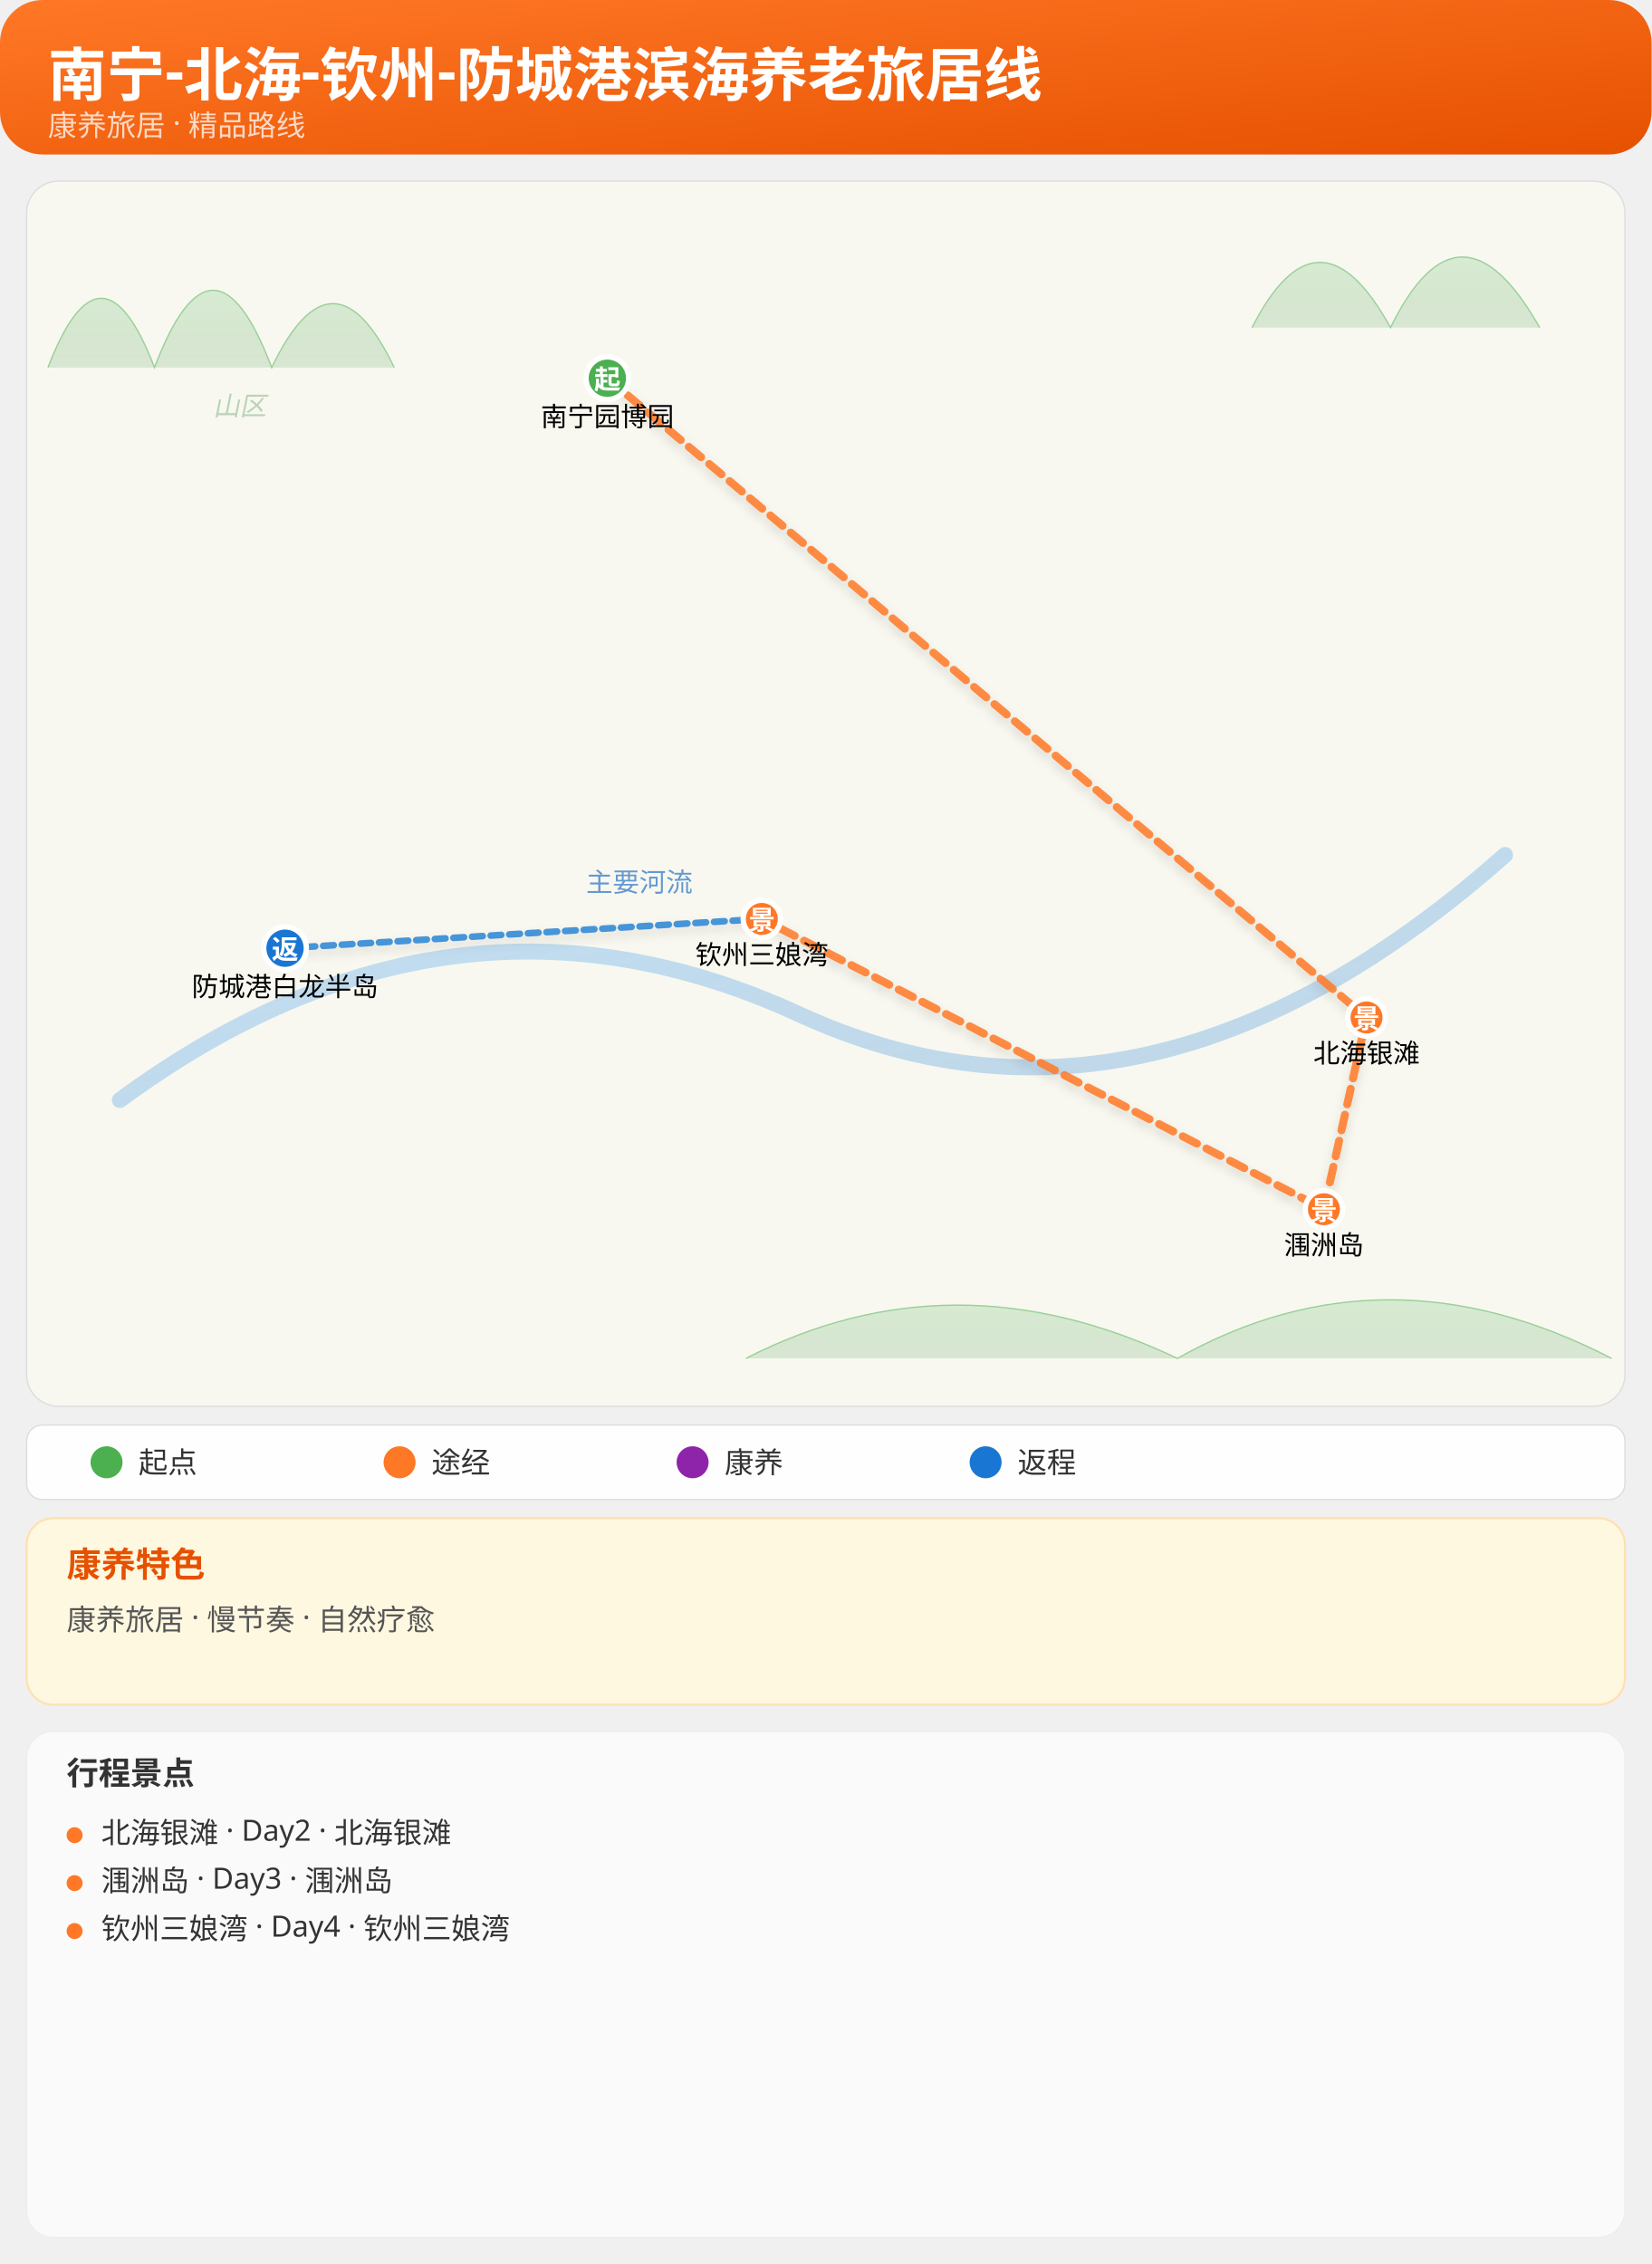
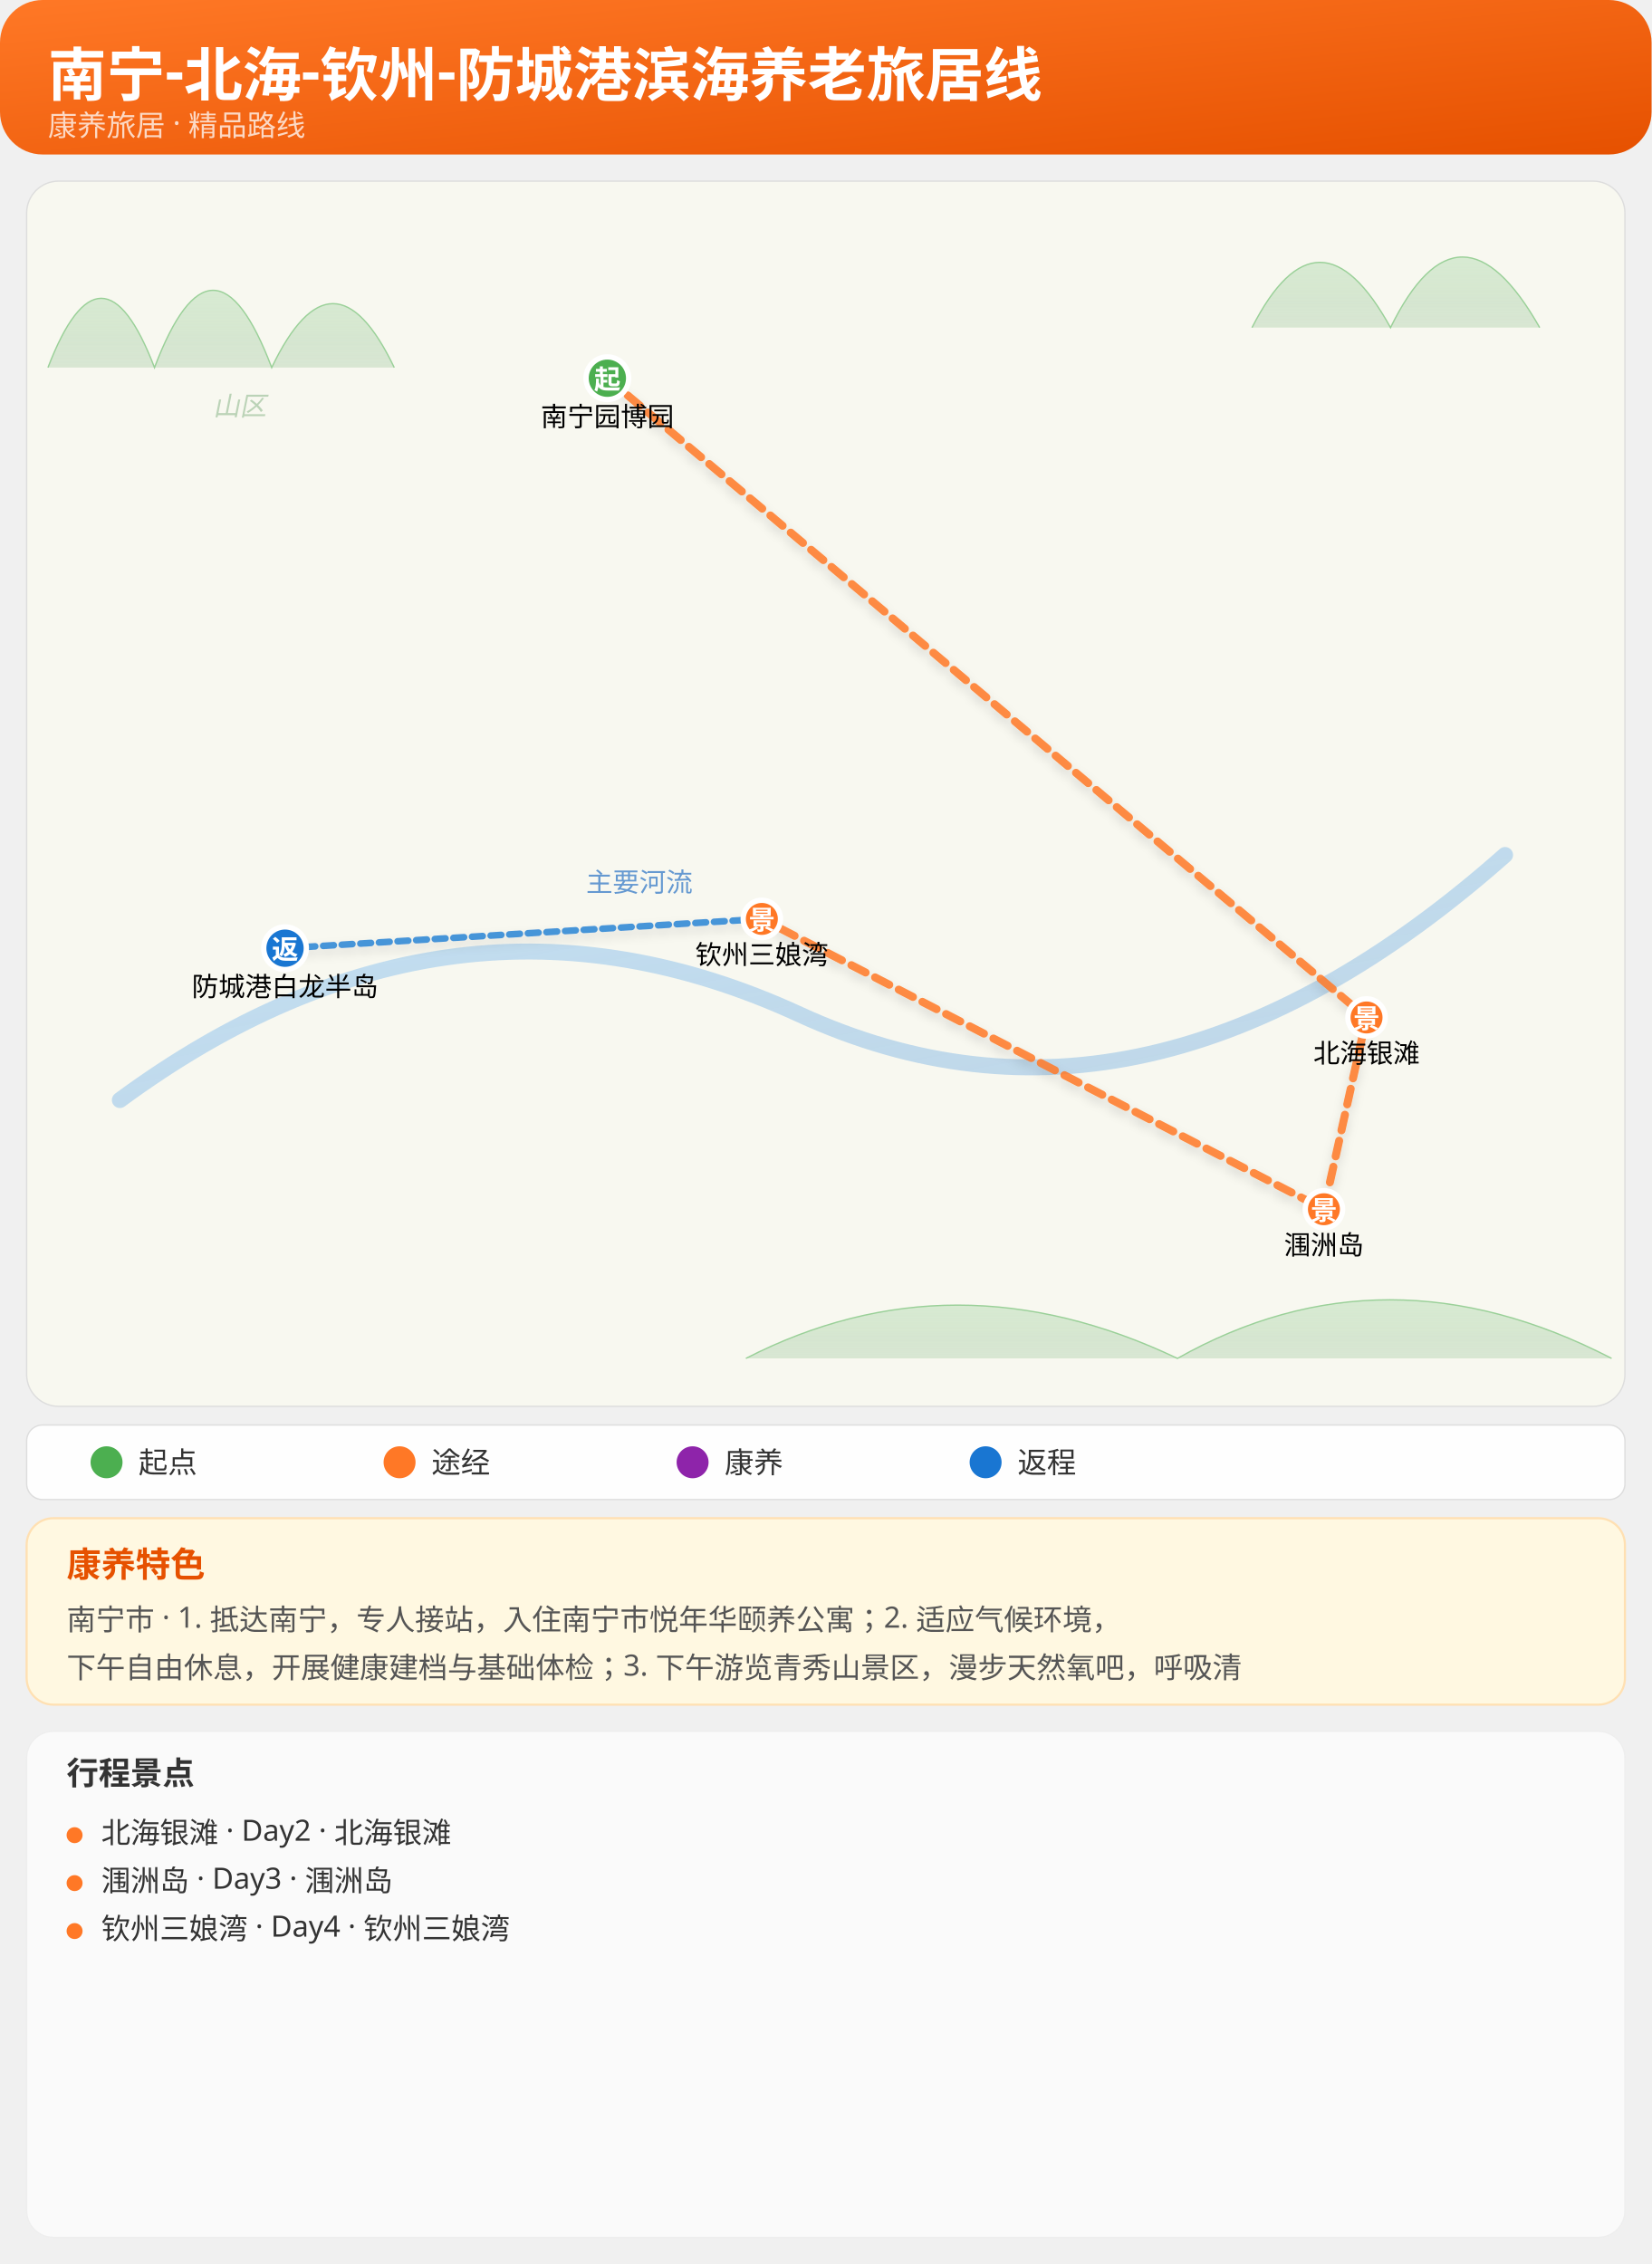
<svg xmlns="http://www.w3.org/2000/svg" viewBox="0 0 620 850" data-route-id="gx_excel_05" data-version="standard" data-route-name="南宁-北海-钦州-防城港滨海养老旅居线" data-center-lat="21.8578" data-center-lng="108.6700" style="width:100%;max-width:620px;background:linear-gradient(180deg,#F5F0E8 0%,#E8F4E8 100%);border-radius:16px;font-family:'PingFang SC','Microsoft YaHei',sans-serif">
  <defs>
    <linearGradient id="boundaryGrad" x1="0" y1="0" x2="1" y2="1">
      <stop offset="0%" stop-color="#E8F5E9" stop-opacity="0.95" />
      <stop offset="100%" stop-color="#C8E6C9" stop-opacity="0.8" />
    </linearGradient>
    <linearGradient id="riverGrad" x1="0" y1="0" x2="1" y2="1">
      <stop offset="0%" stop-color="#64B5F6" stop-opacity="0.7" />
      <stop offset="100%" stop-color="#1976D2" stop-opacity="0.5" />
    </linearGradient>
    <linearGradient id="hillGrad" x1="0" y1="0" x2="0" y2="1">
      <stop offset="0%" stop-color="#81C784" stop-opacity="0.5" />
      <stop offset="100%" stop-color="#388E3C" stop-opacity="0.3" />
    </linearGradient>
    <linearGradient id="heroGrad" x1="0" y1="0" x2="1" y2="1">
      <stop offset="0%" stop-color="#FF7826" />
      <stop offset="100%" stop-color="#E65100" />
    </linearGradient>
    <filter id="shadow">
      <feDropShadow dx="0" dy="2" stdDeviation="2" flood-color="#000" flood-opacity="0.15" />
    </filter>
  </defs>
  <rect x="0" y="0" width="620" height="58" rx="16" fill="url(#heroGrad)" />
  <text x="18" y="36" fill="#fff" font-size="22" font-weight="bold">南宁-北海-钦州-防城港滨海养老旅居线</text>
  <text x="18" y="51" fill="rgba(255,255,255,0.75)" font-size="11">康养旅居 · 精品路线</text>
  <rect x="10" y="68" width="600" height="460" rx="12" fill="#F8F8F0" stroke="#DDD" stroke-width="0.5" />
  <g class="mountains" opacity="0.55">
    <path d="M18,138 Q38,86 58,138 Q80,80 102,138 Q125,90 148,138" fill="url(#hillGrad)" stroke="#4CAF50" stroke-width="0.5" />
    <path d="M470,123 Q495,74 522,123 Q548,70 578,123" fill="url(#hillGrad)" stroke="#4CAF50" stroke-width="0.5" />
    <path d="M280,510 Q358,470 442,510 Q520,466 605,510" fill="url(#hillGrad)" stroke="#4CAF50" stroke-width="0.5" />
    <text x="80" y="156" fill="#2E7D32" font-size="10" opacity="0.55" font-style="italic">山区</text>
  </g>
  <g class="rivers">
    <path d="M45,413 Q170,321 300,380.8 T565,321" fill="none" stroke="url(#riverGrad)" stroke-width="6" stroke-linecap="round" opacity="0.5" />
    <text x="220" y="334.8" fill="#1565C0" font-size="10" opacity="0.65">主要河流</text>
  </g>
  <g class="route-paths" filter="url(#shadow)">
    <path d="M 228 142 L 513 382 L 497 454 L 286 345" fill="none" stroke="#FF7826" stroke-width="3" stroke-dasharray="6 4" stroke-linecap="round" stroke-linejoin="round" opacity="0.85" />
    <path d="M 286 345 L 107 356" fill="none" stroke="#1976D2" stroke-width="2.5" stroke-dasharray="4 3" stroke-linecap="round" stroke-linejoin="round" opacity="0.75" />
  </g>
  <g class="markers">
-     <g class="route-marker" style="cursor:pointer" data-type="arrival" data-day="Day1" data-name="南宁园博园" data-plan="南宁园博园" data-lat="22.6869" data-lng="108.4812" data-spot-desc="南宁园博园" transform="translate(228,142)">
+     <g class="route-marker" style="cursor:pointer" data-type="arrival" data-day="Day1" data-name="南宁园博园" data-plan="南宁园博园" data-lat="22.6869" data-lng="108.4812" data-spot-desc="南宁市 · 1. 抵达南宁，专人接站，入住南宁市悦年华颐养公寓；2. 适应气候环境，下午自由休息，开展健康建档与基础体检；3. 下午游览青秀山景区，漫步天然氧吧，呼吸清新空气；4. 晚上体验八段锦养生教学与适应性训练或夜游南湖公园，在慢节奏" transform="translate(228,142)">
      <circle r="8" fill="#4CAF50" stroke="#fff" stroke-width="2" />
      <text text-anchor="middle" dy="4" fill="#fff" font-size="10" font-weight="bold">起</text>
      <text y="18" text-anchor="middle" font-size="10" fill="#000" font-family="sans-serif">南宁园博园</text>
    </g>
-     <g class="route-marker" style="cursor:pointer" data-type="spot" data-day="Day2" data-name="北海银滩" data-plan="北海银滩" data-lat="21.4083" data-lng="109.14" data-spot-desc="北海银滩" transform="translate(513,382)">
+     <g class="route-marker" style="cursor:pointer" data-type="spot" data-day="Day2" data-name="北海银滩" data-plan="北海银滩" data-lat="21.4083" data-lng="109.14" data-spot-desc="南宁市 · 1. 8:30早餐后，晨练八段锦；2. 上午开展慢病管理健康讲座与一对一养老咨询；3. 午餐后午休1.5小时；4. 下午游览三街两巷历史文化街区，体验非遗手作，放松身心；5. 晚上体验瑶药足浴养生，自由休息" transform="translate(513,382)">
      <circle r="7" fill="#FF7826" stroke="#fff" stroke-width="2" />
      <text text-anchor="middle" dy="4" fill="#fff" font-size="10" font-weight="bold">景</text>
      <text y="17" text-anchor="middle" font-size="10" fill="#000" font-family="sans-serif">北海银滩</text>
    </g>
-     <g class="route-marker" style="cursor:pointer" data-type="spot" data-day="Day3" data-name="涠洲岛" data-plan="涠洲岛" data-lat="21.0288" data-lng="109.1017" data-spot-desc="涠洲岛" transform="translate(497,454)">
+     <g class="route-marker" style="cursor:pointer" data-type="spot" data-day="Day3" data-name="涠洲岛" data-plan="涠洲岛" data-lat="21.0288" data-lng="109.1017" data-spot-desc="南宁市→钦州市 · 1. 8:30早餐后出发，乘车前往钦州市（车程约1.5小时）；2. 抵达后入住康桥白鹭湾，午餐后午休1.5小时；3. 下午游览三娘湾景区，乘船观中华白海豚，体验渔家文化；4. 开展红树林养老漫步，呼吸高负氧离子空气；5." transform="translate(497,454)">
      <circle r="7" fill="#FF7826" stroke="#fff" stroke-width="2" />
      <text text-anchor="middle" dy="4" fill="#fff" font-size="10" font-weight="bold">景</text>
      <text y="17" text-anchor="middle" font-size="10" fill="#000" font-family="sans-serif">涠洲岛</text>
    </g>
-     <g class="route-marker" style="cursor:pointer" data-type="spot" data-day="Day4" data-name="钦州三娘湾" data-plan="钦州三娘湾" data-lat="21.6087" data-lng="108.6134" data-spot-desc="钦州三娘湾" transform="translate(286,345)">
+     <g class="route-marker" style="cursor:pointer" data-type="spot" data-day="Day4" data-name="钦州三娘湾" data-plan="钦州三娘湾" data-lat="21.6087" data-lng="108.6134" data-spot-desc="钦州市 · 1. 8:30早餐后，晨练太极；2. 上午游览钦州老街，体验坭兴陶非遗手作，在慢创作中放松身心；3. 午餐后午休1.5小时；4. 下午开展滨海养老漫游，沿钦州湾观光，体验养身茶品鉴；5. 晚上开展健养老生讲座，体验足部理疗，自由" transform="translate(286,345)">
      <circle r="7" fill="#FF7826" stroke="#fff" stroke-width="2" />
      <text text-anchor="middle" dy="4" fill="#fff" font-size="10" font-weight="bold">景</text>
      <text y="17" text-anchor="middle" font-size="10" fill="#000" font-family="sans-serif">钦州三娘湾</text>
    </g>
-     <g class="route-marker" style="cursor:pointer" data-type="departure" data-day="Day5" data-name="防城港白龙半岛" data-plan="防城港白龙半岛" data-lat="21.55" data-lng="108.2" data-spot-desc="防城港白龙半岛" transform="translate(107,356)">
+     <g class="route-marker" style="cursor:pointer" data-type="departure" data-day="Day5" data-name="防城港白龙半岛" data-plan="防城港白龙半岛" data-lat="21.55" data-lng="108.2" data-spot-desc="钦州市→防城港市 · 1. 8:30早餐后出发，乘车前往防城港市（车程约1小时）；2. 抵达后入住广旅广悦臻酒店分公司，午餐后午休1.5小时；3. 下午游览十万大山国家森林公园，开展森林养老徒步，体验负氧离子疗愈；4. 晚上体验中药熏蒸养老" transform="translate(107,356)">
      <circle r="8" fill="#1976D2" stroke="#fff" stroke-width="2" />
      <text text-anchor="middle" dy="4" fill="#fff" font-size="10" font-weight="bold">返</text>
      <text y="18" text-anchor="middle" font-size="10" fill="#000" font-family="sans-serif">防城港白龙半岛</text>
    </g>
  </g>
  <g class="legend" transform="translate(10, 535)">
    <rect width="600" height="28" rx="6" fill="rgba(255,255,255,0.92)" stroke="#ddd" stroke-width="0.5" />
    <circle cx="30" cy="14" r="6" fill="#4CAF50" />
    <text x="42" y="18" font-size="11" fill="#333">起点</text>
    <circle cx="140" cy="14" r="6" fill="#FF7826" />
    <text x="152" y="18" font-size="11" fill="#333">途经</text>
    <circle cx="250" cy="14" r="6" fill="#8E24AA" />
    <text x="262" y="18" font-size="11" fill="#333">康养</text>
    <circle cx="360" cy="14" r="6" fill="#1976D2" />
    <text x="372" y="18" font-size="11" fill="#333">返程</text>
  </g>
  <g class="wellness-info" transform="translate(10, 570)">
    <rect width="600" height="70" rx="10" fill="#FFF8E1" stroke="#FFE0B2" stroke-width="0.8" />
    <text x="15" y="22" fill="#E65100" font-size="13" font-weight="bold">康养特色</text>
-     <text x="15" y="42" fill="#555" font-size="11">康养旅居 · 慢节奏 · 自然疗愈</text>
+     <text x="15" y="42" fill="#555" font-size="11">南宁市 · 1. 抵达南宁，专人接站，入住南宁市悦年华颐养公寓；2. 适应气候环境，</text>
+     <text x="15" y="60" fill="#555" font-size="11">下午自由休息，开展健康建档与基础体检；3. 下午游览青秀山景区，漫步天然氧吧，呼吸清</text>
  </g>
  <g class="spot-list" transform="translate(10, 650)">
    <rect width="600" height="190" rx="10" fill="#FAFAFA" stroke="#EEE" stroke-width="0.5" />
    <text x="15" y="20" fill="#333" font-size="12" font-weight="bold">行程景点</text>
-     <g class="spot-item" data-name="北海银滩" data-day="Day2" data-spot-desc="">
+     <g class="spot-item" data-name="北海银滩" data-day="Day2" data-spot-desc="南宁市 · 1. 8:30早餐后，晨练八段锦；2. 上午开展慢病管理健康讲座与一对一养老咨询；3. 午餐后午休1.5小时；4. 下午游览三街两巷历史文化街区，体验非遗手作，放松身心；5. 晚上体验瑶药足浴养生，自由休息">
      <circle cx="18" cy="39" r="3" fill="#FF7826" />
      <text x="28" y="42" fill="#333" font-size="11">北海银滩 · Day2 · 北海银滩</text>
    </g>
-     <g class="spot-item" data-name="涠洲岛" data-day="Day3" data-spot-desc="">
+     <g class="spot-item" data-name="涠洲岛" data-day="Day3" data-spot-desc="南宁市→钦州市 · 1. 8:30早餐后出发，乘车前往钦州市（车程约1.5小时）；2. 抵达后入住康桥白鹭湾，午餐后午休1.5小时；3. 下午游览三娘湾景区，乘船观中华白海豚，体验渔家文化；4. 开展红树林养老漫步，呼吸高负氧离子空气；5.">
      <circle cx="18" cy="57" r="3" fill="#FF7826" />
      <text x="28" y="60" fill="#333" font-size="11">涠洲岛 · Day3 · 涠洲岛</text>
    </g>
-     <g class="spot-item" data-name="钦州三娘湾" data-day="Day4" data-spot-desc="">
+     <g class="spot-item" data-name="钦州三娘湾" data-day="Day4" data-spot-desc="钦州市 · 1. 8:30早餐后，晨练太极；2. 上午游览钦州老街，体验坭兴陶非遗手作，在慢创作中放松身心；3. 午餐后午休1.5小时；4. 下午开展滨海养老漫游，沿钦州湾观光，体验养身茶品鉴；5. 晚上开展健养老生讲座，体验足部理疗，自由">
      <circle cx="18" cy="75" r="3" fill="#FF7826" />
      <text x="28" y="78" fill="#333" font-size="11">钦州三娘湾 · Day4 · 钦州三娘湾</text>
    </g>
  </g>
</svg>
